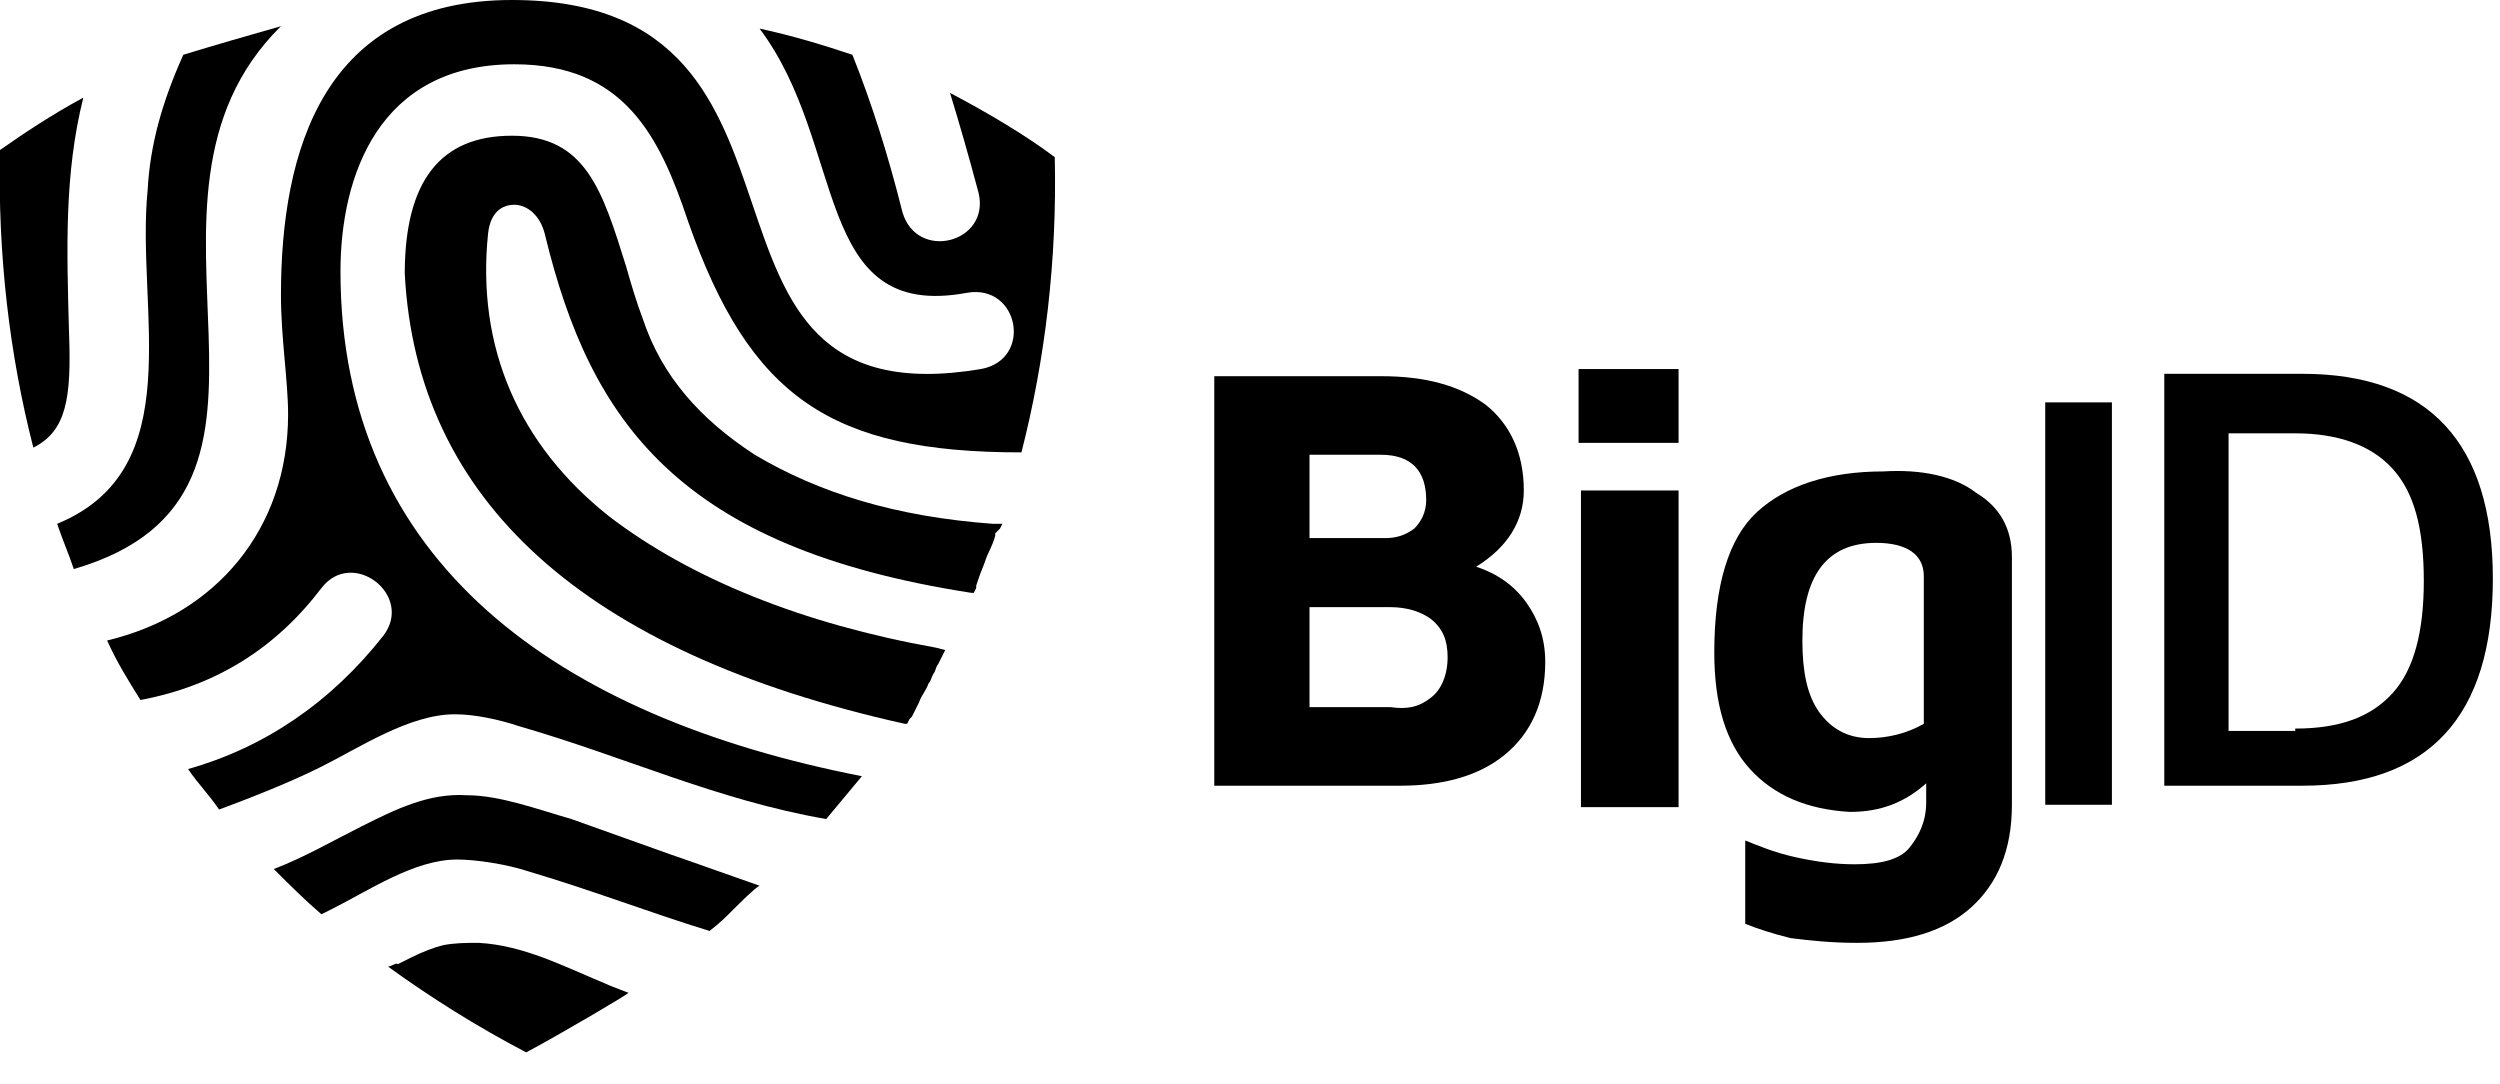
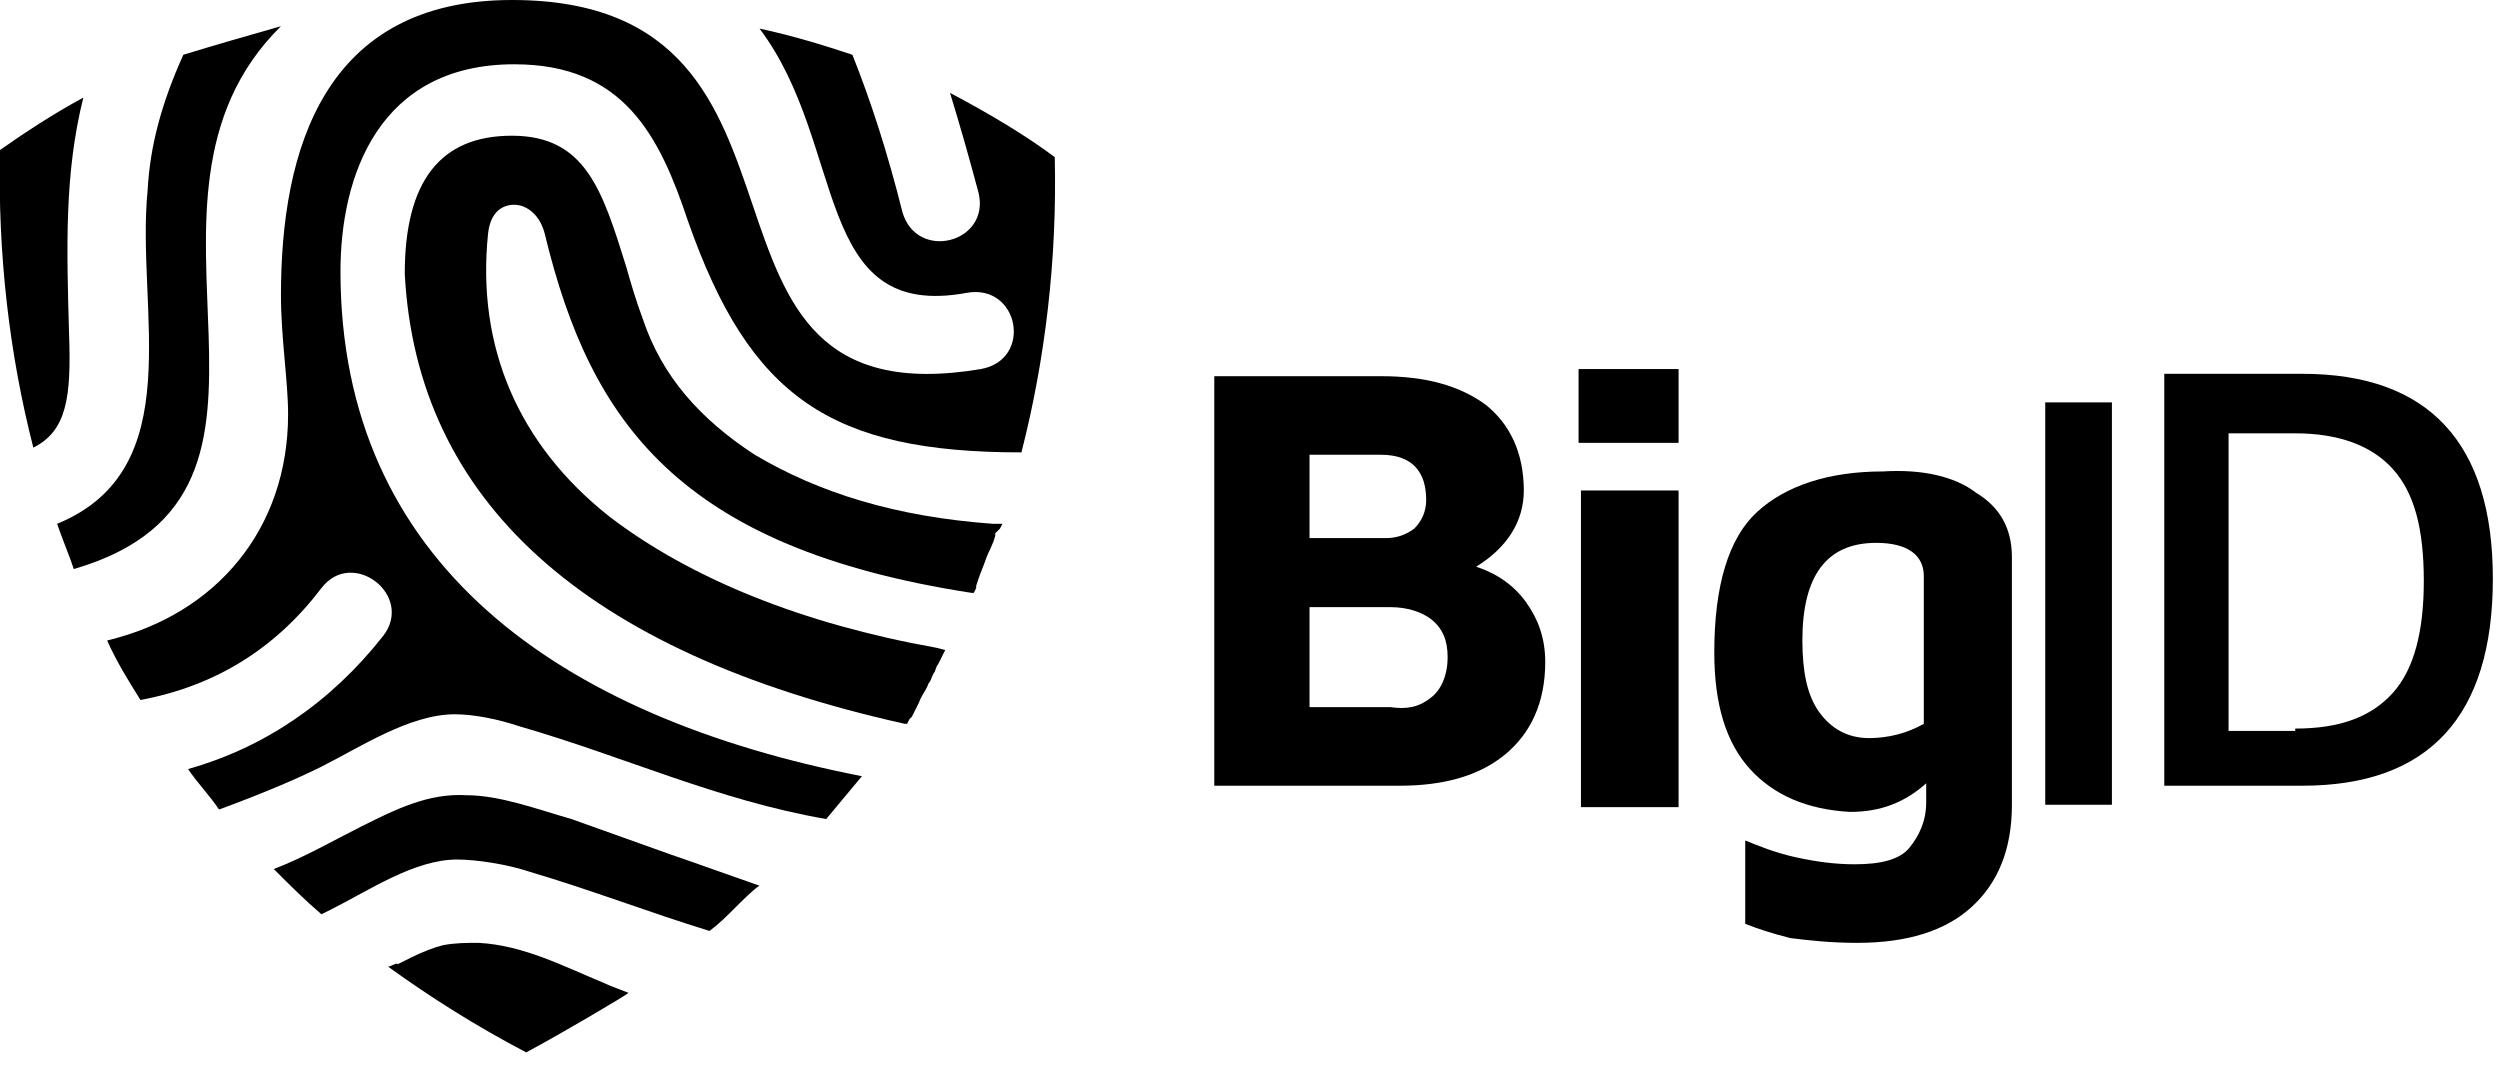
- <svg xmlns="http://www.w3.org/2000/svg" version="1.0" id="Layer_1" x="0px" y="0px" viewBox="0 0 105 45.5" enable-background="new 0 0 105 45.5" xml:space="preserve">
+ <svg xmlns="http://www.w3.org/2000/svg" width="105" height="45.4" viewBox="0 0 105 45.4">
  <path fill-rule="evenodd" clip-rule="evenodd" d="M64.1,25.3c0.5,0.7,0.8,1.5,0.8,2.5c0,1.7-0.6,3-1.7,3.9c-1.1,0.9-2.6,1.3-4.4,1.3  H51V15.8h7c1.9,0,3.3,0.4,4.4,1.2c1,0.8,1.6,2,1.6,3.6c0,1.3-0.7,2.4-2,3.2C62.9,24.1,63.6,24.6,64.1,25.3z M55,22.6h3.2  c0.4,0,0.8-0.1,1.2-0.4c0.3-0.3,0.5-0.7,0.5-1.2c0-1.2-0.6-1.9-1.9-1.9h-3V22.6z M60.1,29.3c0.4-0.3,0.7-0.9,0.7-1.7  c0-0.7-0.2-1.2-0.7-1.6c-0.4-0.3-1-0.5-1.7-0.5H55v4.2h3.4C59.1,29.8,59.6,29.7,60.1,29.3z" />
  <path fill-rule="evenodd" clip-rule="evenodd" d="M66.3,18.6h4.2v-3.1h-4.2V18.6z M66.4,20.6h4.1l0,13.3h-4.1V20.6z" />
  <path fill-rule="evenodd" clip-rule="evenodd" d="M83,20.7c1,0.6,1.5,1.5,1.5,2.7v10.4c0,1.9-0.6,3.3-1.7,4.3  c-1.1,1-2.7,1.5-4.8,1.5c-1.1,0-2-0.1-2.8-0.2c-0.8-0.2-1.4-0.4-1.9-0.6v-3.5c0.5,0.2,1.2,0.5,2.1,0.7c0.9,0.2,1.7,0.3,2.5,0.3  c1.1,0,1.9-0.2,2.3-0.7c0.4-0.5,0.7-1.1,0.7-1.9v-0.8c-0.9,0.8-1.9,1.2-3.2,1.2c-1.8-0.1-3.2-0.7-4.2-1.8c-1-1.1-1.5-2.7-1.5-4.9  c0-2.8,0.6-4.8,1.8-5.9c1.2-1.1,3-1.7,5.3-1.7C80.7,19.7,82.1,20,83,20.7z M76.4,29.9c0.5,0.7,1.2,1.1,2.1,1.1  c0.8,0,1.6-0.2,2.3-0.6v-6.2c0-0.9-0.7-1.4-2-1.4c-2.1,0-3.1,1.4-3.1,4.1C75.7,28.2,75.9,29.2,76.4,29.9z" />
  <path fill-rule="evenodd" clip-rule="evenodd" d="M85.9,33.8h2.8V16.9h-2.8V33.8z" />
  <path fill-rule="evenodd" clip-rule="evenodd" d="M90.9,15.7h5.8c5.3,0,8,2.9,8,8.6c0,5.8-2.7,8.7-8,8.7h-5.8V15.7z M96.4,30.6  c1.9,0,3.2-0.5,4.1-1.5c0.9-1,1.3-2.6,1.3-4.7c0-2.2-0.4-3.7-1.3-4.7c-0.9-1-2.3-1.5-4.1-1.5h-2.8v12.5H96.4z" />
  <path fill-rule="evenodd" clip-rule="evenodd" d="M4.5,26.9c0.4,0.9,0.9,1.7,1.4,2.5c3.2-0.6,5.7-2.2,7.6-4.7c1.3-1.7,3.9,0.3,2.6,2  c-2.2,2.8-5,4.7-8.2,5.6c0.4,0.6,0.9,1.1,1.3,1.7c1.9-0.7,3.3-1.3,4.3-1.8c1.6-0.8,3.7-2.2,5.6-2.2c0.8,0,1.8,0.2,2.7,0.5  c4.5,1.3,8.3,3.1,12.9,3.9c0.5-0.6,1-1.2,1.5-1.8c-12.8-2.5-21.9-9-21.9-21.2c0-4,1.6-8.7,7.3-8.7c4.6,0,6.1,3,7.3,6.6  c2.6,7.4,6,9.7,14,9.7c1-3.9,1.5-8.1,1.4-12.4c-1.2-0.9-2.7-1.8-4.4-2.7c0.4,1.3,0.8,2.7,1.2,4.2c0.5,2.1-2.6,2.9-3.2,0.8  c-0.6-2.4-1.3-4.6-2.1-6.6c-1.2-0.4-2.5-0.8-3.9-1.1c3.7,4.9,2.2,12.3,8.7,11.1c2.2-0.4,2.8,2.8,0.6,3.2C27.5,17.8,35.9,0,21.5,0  c-7.9,0-9.7,6.3-9.7,12.4c0,1.8,0.3,3.6,0.3,5C12.1,22.2,9.1,25.8,4.5,26.9z" />
  <path fill-rule="evenodd" clip-rule="evenodd" d="M16.3,40.6c1.8,1.3,3.7,2.5,5.8,3.6c1.5-0.8,4.2-2.4,4.3-2.5  c-0.5-0.2-0.8-0.3-1-0.4c-1.7-0.7-3.4-1.6-5.3-1.7c-0.5,0-1,0-1.5,0.1c-0.4,0.1-0.9,0.3-1.3,0.5c-0.2,0.1-0.4,0.2-0.6,0.3  C16.7,40.4,16.4,40.6,16.3,40.6z" />
  <path fill-rule="evenodd" clip-rule="evenodd" d="M11.5,36.5c0.7,0.7,1.3,1.3,2,1.9l0.4-0.2c1.6-0.8,3.5-2.1,5.3-2.1  c0.8,0,2.1,0.2,3,0.5c2.7,0.8,5,1.7,7.6,2.5c0.4-0.3,0.7-0.6,1-0.9c0.3-0.3,0.9-0.9,1.1-1c-0.3-0.1-3.1-1.1-3.7-1.3  c-1.4-0.5-2.8-1-4.2-1.5c-1.4-0.4-3-1-4.4-1c-1.6-0.1-3,0.6-4.4,1.3C14,35.3,12.8,36,11.5,36.5z" />
  <path fill-rule="evenodd" clip-rule="evenodd" d="M3.5,4.1C2.2,4.8,1,5.6,0,6.3c-0.1,4.4,0.4,8.6,1.4,12.5c1.4-0.7,1.6-2.1,1.5-4.8  C2.8,10.4,2.7,7.3,3.5,4.1z" />
  <path fill-rule="evenodd" clip-rule="evenodd" d="M11.8,1.1C10.4,1.5,9,1.9,7.7,2.3C6.8,4.3,6.3,6.1,6.2,8c-0.5,5,1.8,11.7-3.8,14  c0.2,0.6,0.5,1.3,0.7,1.9C14.1,20.7,4.3,8.5,11.8,1.1z" />
  <path fill-rule="evenodd" clip-rule="evenodd" d="M42,22.2l0.1-0.2l-0.4,0c-4.1-0.3-7.3-1.3-10-2.9c-2.3-1.5-3.9-3.3-4.7-5.7  c-0.3-0.8-0.5-1.5-0.7-2.2c-1-3.2-1.7-5.5-4.8-5.5c-3,0-4.5,1.9-4.5,5.8C17.5,21,24.5,27.4,38,30.4l0.1,0l0.1-0.2l0.1-0.1  c0.1-0.2,0.2-0.4,0.3-0.6c0,0,0,0,0,0c0.1-0.3,0.3-0.5,0.4-0.8c0.1-0.1,0.1-0.2,0.2-0.4c0.1-0.1,0.1-0.3,0.2-0.4l0.1-0.2l0.1-0.2h0  l0.1-0.2l-0.4-0.1c-5.6-1-10.3-2.9-13.7-5.5c-3.8-3-5.6-7.1-5.1-11.9c0.1-0.9,0.6-1.2,1.1-1.2c0.5,0,1.1,0.4,1.3,1.3  c1.9,7.8,5.6,13.1,17.9,15l0.1,0l0.1-0.2l0-0.1l0.1-0.3c0.1-0.3,0.2-0.5,0.3-0.8c0.1-0.3,0.3-0.6,0.4-1l0-0.1L42,22.2L42,22.2z" />
</svg>
